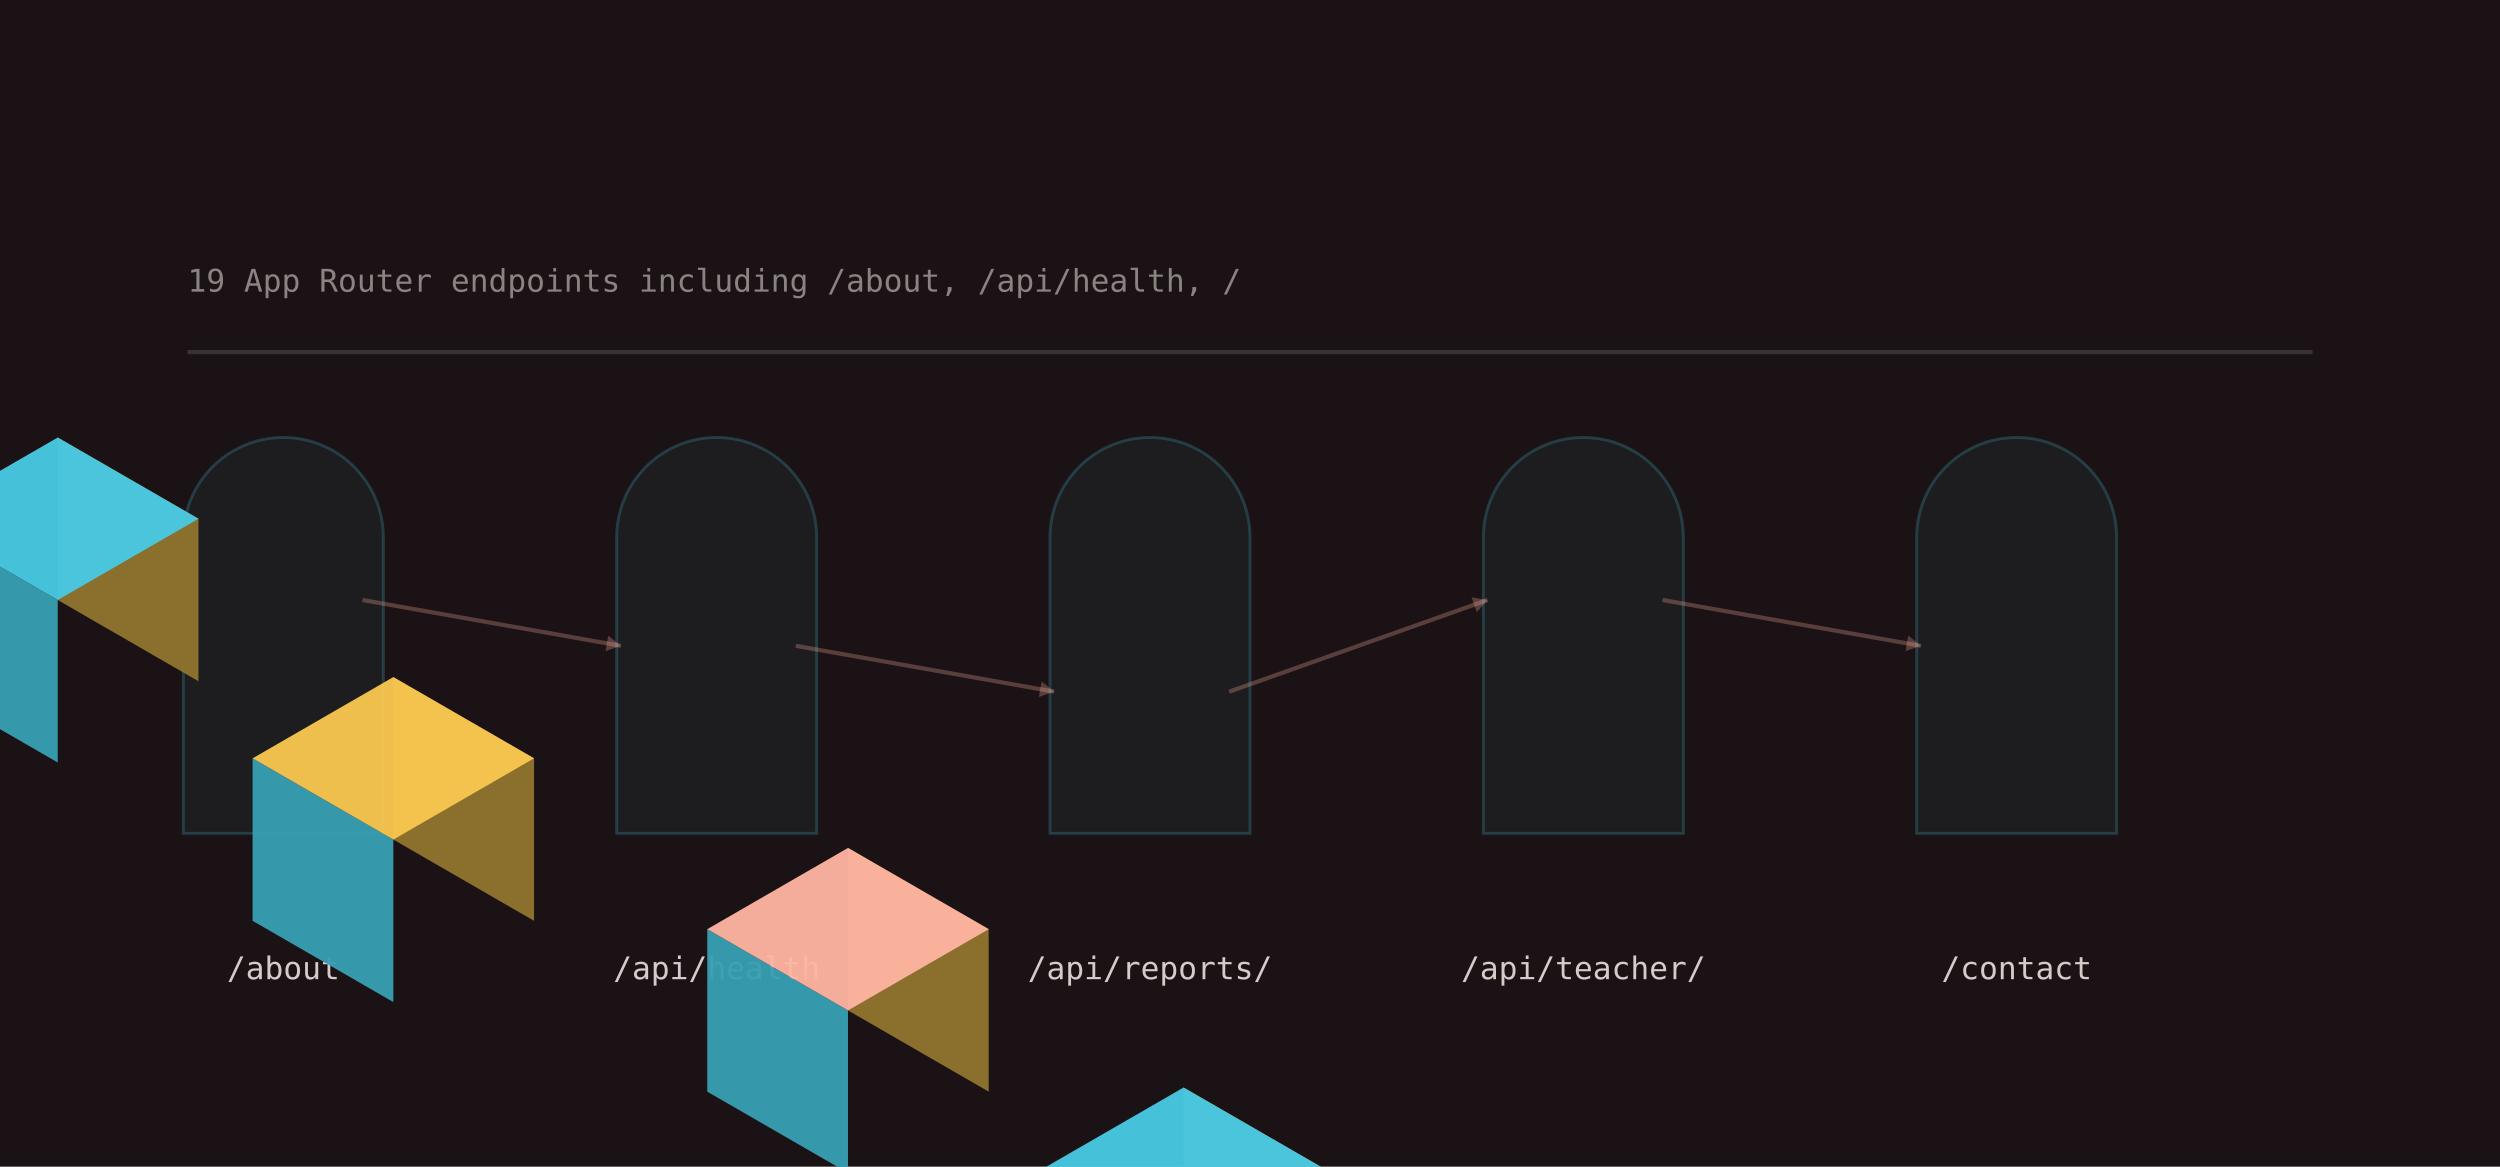
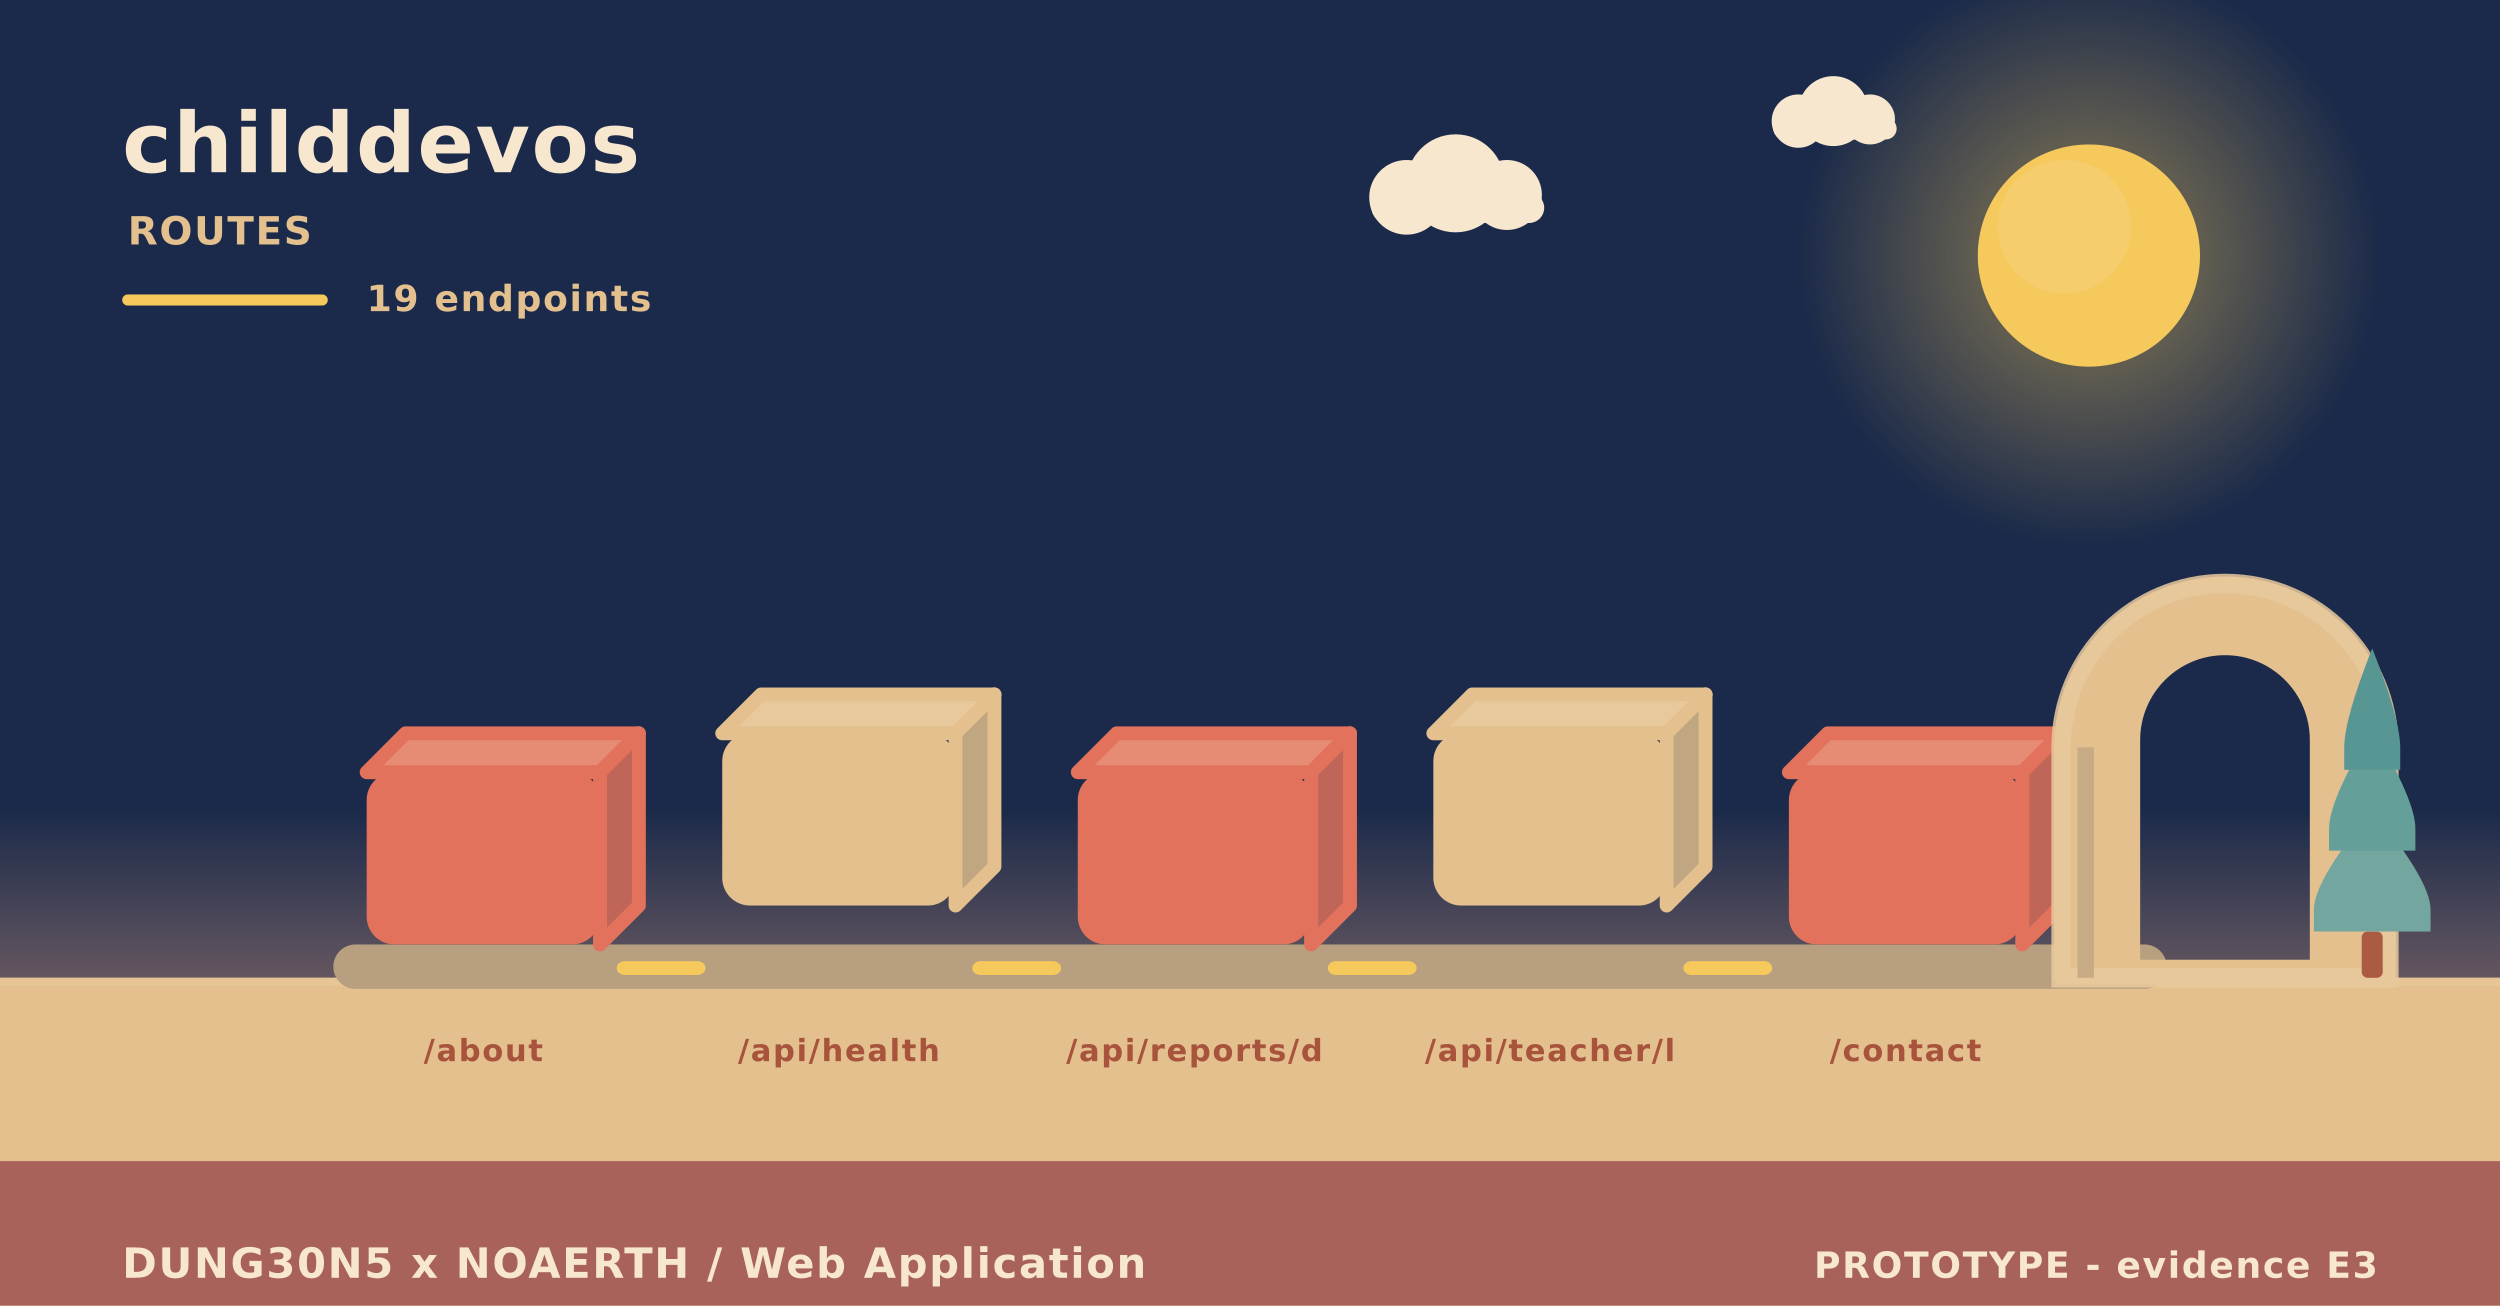
- <svg xmlns="http://www.w3.org/2000/svg" viewBox="0 0 1200 560" width="1200" height="560" role="img" aria-label="childdevos data flow">
-   <rect width="1200" height="560" fill="#1a1214" />
-   <defs>
-     <linearGradient id="gf" x1="0" y1="0" x2="1" y2="1">
-       <stop offset="0%" stop-color="#ffb4a2" />
-       <stop offset="100%" stop-color="#48cae4" />
-     </linearGradient>
-   </defs>
-   <path d="M88.00,400.00 L88.00,258.00 A48.00,48.00 0 0 1 184.00,258.00 L184.00,400.00 Z" fill="rgba(72,202,228,0.100)" opacity="0.55" stroke="rgba(72,202,228,0.400)" stroke-width="1.4" />
-   <polygon points="-133.37,173.00 -65.82,212.00 -65.82,134.00 -133.37,95.00" fill="#90732e" opacity="0.95" />
-   <polygon points="-200.92,212.00 -133.37,251.00 -133.37,173.00 -200.92,134.00" fill="#389eb2" opacity="0.95" />
-   <polygon points="-133.37,95.00 -65.82,134.00 -133.37,173.00 -200.92,134.00" fill="#ffb4a2" opacity="0.95" />
-   <text x="136" y="470" font-family="ui-monospace,Menlo,monospace" font-size="15" fill="rgba(253,244,240,0.820)" text-anchor="middle">/about</text>
-   <path d="M296.00,400.00 L296.00,258.00 A48.00,48.00 0 0 1 392.00,258.00 L392.00,400.00 Z" fill="rgba(72,202,228,0.100)" opacity="0.55" stroke="rgba(72,202,228,0.400)" stroke-width="1.4" />
-   <polygon points="27.71,288.00 95.26,327.00 95.26,249.00 27.71,210.00" fill="#90732e" opacity="0.95" />
-   <polygon points="-39.84,327.00 27.71,366.00 27.71,288.00 -39.84,249.00" fill="#389eb2" opacity="0.95" />
-   <polygon points="27.71,210.00 95.26,249.00 27.71,288.00 -39.84,249.00" fill="#48cae4" opacity="0.95" />
-   <text x="344" y="470" font-family="ui-monospace,Menlo,monospace" font-size="15" fill="rgba(253,244,240,0.820)" text-anchor="middle">/api/health</text>
-   <line x1="174.00" y1="288.00" x2="298.00" y2="310.00" stroke="rgba(255,180,162,0.500)" stroke-width="2.00" opacity="0.55" />
-   <polygon points="298.00,310.00 291.97,305.07 290.64,312.55" fill="rgba(255,180,162,0.500)" opacity="0.55" />
-   <path d="M504.00,400.00 L504.00,258.00 A48.00,48.00 0 0 1 600.00,258.00 L600.00,400.00 Z" fill="rgba(72,202,228,0.100)" opacity="0.55" stroke="rgba(72,202,228,0.400)" stroke-width="1.4" />
-   <polygon points="188.79,403.00 256.34,442.00 256.34,364.00 188.79,325.00" fill="#90732e" opacity="0.95" />
-   <polygon points="121.24,442.00 188.79,481.00 188.79,403.00 121.24,364.00" fill="#389eb2" opacity="0.95" />
-   <polygon points="188.79,325.00 256.34,364.00 188.79,403.00 121.24,364.00" fill="#f9c74f" opacity="0.95" />
-   <text x="552" y="470" font-family="ui-monospace,Menlo,monospace" font-size="15" fill="rgba(253,244,240,0.820)" text-anchor="middle">/api/reports/</text>
-   <line x1="382.00" y1="310.00" x2="506.00" y2="332.00" stroke="rgba(255,180,162,0.500)" stroke-width="2.00" opacity="0.55" />
-   <polygon points="506.00,332.00 499.97,327.07 498.64,334.55" fill="rgba(255,180,162,0.500)" opacity="0.55" />
-   <path d="M712.00,400.00 L712.00,258.00 A48.00,48.00 0 0 1 808.00,258.00 L808.00,400.00 Z" fill="rgba(72,202,228,0.100)" opacity="0.55" stroke="rgba(72,202,228,0.400)" stroke-width="1.4" />
-   <polygon points="407.03,485.00 474.58,524.00 474.58,446.00 407.03,407.00" fill="#90732e" opacity="0.95" />
-   <polygon points="339.48,524.00 407.03,563.00 407.03,485.00 339.48,446.00" fill="#389eb2" opacity="0.95" />
-   <polygon points="407.03,407.00 474.58,446.00 407.03,485.00 339.48,446.00" fill="#ffb4a2" opacity="0.95" />
-   <text x="760" y="470" font-family="ui-monospace,Menlo,monospace" font-size="15" fill="rgba(253,244,240,0.820)" text-anchor="middle">/api/teacher/</text>
-   <line x1="590.00" y1="332.00" x2="714.00" y2="288.00" stroke="rgba(255,180,162,0.500)" stroke-width="2.00" opacity="0.55" />
-   <polygon points="714.00,288.00 706.32,286.69 708.86,293.86" fill="rgba(255,180,162,0.500)" opacity="0.55" />
-   <path d="M920.00,400.00 L920.00,258.00 A48.00,48.00 0 0 1 1016.00,258.00 L1016.00,400.00 Z" fill="rgba(72,202,228,0.100)" opacity="0.55" stroke="rgba(72,202,228,0.400)" stroke-width="1.4" />
-   <polygon points="568.11,600.00 635.66,639.00 635.66,561.00 568.11,522.00" fill="#90732e" opacity="0.95" />
-   <polygon points="500.56,639.00 568.11,678.00 568.11,600.00 500.56,561.00" fill="#389eb2" opacity="0.95" />
-   <polygon points="568.11,522.00 635.66,561.00 568.11,600.00 500.56,561.00" fill="#48cae4" opacity="0.95" />
-   <text x="968" y="470" font-family="ui-monospace,Menlo,monospace" font-size="15" fill="rgba(253,244,240,0.820)" text-anchor="middle">/contact</text>
-   <line x1="798.00" y1="288.00" x2="922.00" y2="310.00" stroke="rgba(255,180,162,0.500)" stroke-width="2.00" opacity="0.55" />
-   <polygon points="922.00,310.00 915.97,305.07 914.64,312.55" fill="rgba(255,180,162,0.500)" opacity="0.55" />
-   <rect x="90.00" y="168.00" width="1020.00" height="2.00" rx="0.00" fill="rgba(253,244,240,0.140)" opacity="1.00" />
-   <text x="90" y="140" font-family="ui-monospace,Menlo,monospace" font-size="15" fill="rgba(253,244,240,0.500)">19 App Router endpoints including /about, /api/health, /</text>
+ <svg xmlns="http://www.w3.org/2000/svg" width="900" height="470" viewBox="0 0 900 470" role="img" aria-label="childdevos - how data moves">
+   <linearGradient id="skyd" x1="0" y1="0" x2="0" y2="1">
+     <stop offset="0" stop-color="#1b2a4a" />
+     <stop offset="0.62" stop-color="#1b2a4a" />
+     <stop offset="1" stop-color="#f3ad8a" />
+   </linearGradient>
+   <rect width="900" height="470" fill="url(#skyd)" />
+   <radialGradient id="sund">
+     <stop offset="0.35" stop-color="#f5c95c" stop-opacity="0.34" />
+     <stop offset="1" stop-color="#f5c95c" stop-opacity="0" />
+   </radialGradient>
+   <circle cx="752" cy="92" r="104" fill="url(#sund)" />
+   <circle cx="752" cy="92" r="40" fill="#f5c95c" />
+   <circle cx="743.2" cy="81.6" r="24" fill="#f5d27e" opacity="0.5" />
+   <g>
+     <circle cx="524" cy="66" r="17.64" fill="#f6e7ce" />
+     <circle cx="506.36" cy="71.04" r="13.44" fill="#f6e7ce" />
+     <circle cx="542.48" cy="70.2" r="12.6" fill="#f6e7ce" />
+     <rect x="493.76" y="69.36" width="62.16" height="10.92" rx="5.46" fill="#f6e7ce" />
+   </g>
+   <g>
+     <circle cx="660" cy="40" r="12.6" fill="#f6e7ce" />
+     <circle cx="647.4" cy="43.6" r="9.6" fill="#f6e7ce" />
+     <circle cx="673.2" cy="43" r="9" fill="#f6e7ce" />
+     <rect x="638.4" y="42.4" width="44.4" height="7.8" rx="3.9" fill="#f6e7ce" />
+   </g>
+   <rect x="0" y="352" width="900" height="118" fill="#e3c08d" />
+   <rect x="0" y="352" width="900" height="3" fill="#e6c596" />
+   <text x="44" y="62" font-family="Verdana,DejaVu Sans,sans-serif" font-size="30" font-weight="700" letter-spacing="0.6" fill="#f6e7ce" text-anchor="start">childdevos</text>
+   <text x="46" y="88" font-family="Verdana,DejaVu Sans,sans-serif" font-size="14" font-weight="700" letter-spacing="0.6" fill="#e3c08d" text-anchor="start">ROUTES</text>
+   <rect x="44" y="106" width="74" height="4" rx="2" fill="#f5c95c" />
+   <text x="132" y="112" font-family="Verdana,DejaVu Sans,sans-serif" font-size="13" font-weight="700" letter-spacing="0.6" fill="#e3c08d" text-anchor="start">19 endpoints</text>
+   <rect x="120" y="340" width="660" height="16" rx="8" fill="#b79f80" />
+   <path d="M132,278 L216,278 L230,264 L146,264 Z" fill="#e68c74" stroke="#e2725b" stroke-width="5" stroke-linejoin="round" />
+   <path d="M216,278 L230,264 L230,326 L216,340 Z" fill="#c06658" stroke="#e2725b" stroke-width="5" stroke-linejoin="round" />
+   <rect x="132" y="278" width="84" height="62" rx="10" fill="#e2725b" />
+   <text x="174" y="382" font-family="Verdana,DejaVu Sans,sans-serif" font-size="11" font-weight="700" letter-spacing="0.6" fill="#a8543c" text-anchor="middle">/about</text>
+   <path d="M260,264 L344,264 L358,250 L274,250 Z" fill="#e7c99b" stroke="#e3c08d" stroke-width="5" stroke-linejoin="round" />
+   <path d="M344,264 L358,250 L358,312 L344,326 Z" fill="#c1a682" stroke="#e3c08d" stroke-width="5" stroke-linejoin="round" />
+   <rect x="260" y="264" width="84" height="62" rx="10" fill="#e3c08d" />
+   <text x="302" y="382" font-family="Verdana,DejaVu Sans,sans-serif" font-size="11" font-weight="700" letter-spacing="0.6" fill="#a8543c" text-anchor="middle">/api/health</text>
+   <rect x="222" y="346" width="32" height="5" rx="3" fill="#f5c95c" />
+   <path d="M388,278 L472,278 L486,264 L402,264 Z" fill="#e68c74" stroke="#e2725b" stroke-width="5" stroke-linejoin="round" />
+   <path d="M472,278 L486,264 L486,326 L472,340 Z" fill="#c06658" stroke="#e2725b" stroke-width="5" stroke-linejoin="round" />
+   <rect x="388" y="278" width="84" height="62" rx="10" fill="#e2725b" />
+   <text x="430" y="382" font-family="Verdana,DejaVu Sans,sans-serif" font-size="11" font-weight="700" letter-spacing="0.6" fill="#a8543c" text-anchor="middle">/api/reports/d</text>
+   <rect x="350" y="346" width="32" height="5" rx="3" fill="#f5c95c" />
+   <path d="M516,264 L600,264 L614,250 L530,250 Z" fill="#e7c99b" stroke="#e3c08d" stroke-width="5" stroke-linejoin="round" />
+   <path d="M600,264 L614,250 L614,312 L600,326 Z" fill="#c1a682" stroke="#e3c08d" stroke-width="5" stroke-linejoin="round" />
+   <rect x="516" y="264" width="84" height="62" rx="10" fill="#e3c08d" />
+   <text x="558" y="382" font-family="Verdana,DejaVu Sans,sans-serif" font-size="11" font-weight="700" letter-spacing="0.6" fill="#a8543c" text-anchor="middle">/api/teacher/l</text>
+   <rect x="478" y="346" width="32" height="5" rx="3" fill="#f5c95c" />
+   <path d="M644,278 L728,278 L742,264 L658,264 Z" fill="#e68c74" stroke="#e2725b" stroke-width="5" stroke-linejoin="round" />
+   <path d="M728,278 L742,264 L742,326 L728,340 Z" fill="#c06658" stroke="#e2725b" stroke-width="5" stroke-linejoin="round" />
+   <rect x="644" y="278" width="84" height="62" rx="10" fill="#e2725b" />
+   <text x="686" y="382" font-family="Verdana,DejaVu Sans,sans-serif" font-size="11" font-weight="700" letter-spacing="0.6" fill="#a8543c" text-anchor="middle">/contact</text>
+   <rect x="606" y="346" width="32" height="5" rx="3" fill="#f5c95c" />
+   <path d="M742,352 L742,269.04 A59,59 0 0 1 860,269.04 L860,352 Z M767.96,348 L767.96,266.4 A33.04,33.04 0 0 1 834.04,266.4 L834.04,348 Z" fill="#e3c08d" fill-rule="evenodd" stroke="#e3c08d" stroke-width="5" stroke-linejoin="round" />
+   <path d="M742,352 L742,269.04 A59,59 0 0 1 860,269.04 L860,352 Z" fill="none" stroke="#e8c99d" stroke-width="7" stroke-linecap="round" opacity="0.85" />
+   <rect x="747.9" y="269.04" width="5.9" height="82.96" fill="#c7ab84" />
+   <rect x="850.22" y="335.36" width="7.56" height="16.64" rx="2.1" fill="#ac5b43" />
+   <path d="M854,291.68 Q833,317.01 833,327.5 Q833,335.36 833,335.36 L875,335.36 Q875,335.36 875,327.5 Q875,317.01 854,291.68 Z" fill="#74a6a0" />
+   <path d="M854,262.56 Q838.46,287.89 838.46,298.38 Q838.46,306.24 838.46,306.24 L869.54,306.24 Q869.54,306.24 869.54,298.38 Q869.54,287.89 854,262.56 Z" fill="#649f9a" />
+   <path d="M854,233.44 Q843.92,258.77 843.92,269.26 Q843.92,277.12 843.92,277.12 L864.08,277.12 Q864.08,277.12 864.08,269.26 Q864.08,258.77 854,233.44 Z" fill="#589694" />
+   <rect x="0" y="418" width="900" height="52" rx="0" fill="#a65c56" opacity="0.94" />
+   <text x="44" y="460" font-family="Verdana,DejaVu Sans,sans-serif" font-size="15" font-weight="700" letter-spacing="0.6" fill="#f6e7ce" text-anchor="start">DUNG30N5 x NOAERTH  /  Web Application</text>
+   <text x="856" y="460" font-family="Verdana,DejaVu Sans,sans-serif" font-size="13" font-weight="700" letter-spacing="0.6" fill="#f6e7ce" text-anchor="end">PROTOTYPE  -  evidence E3</text>
</svg>
